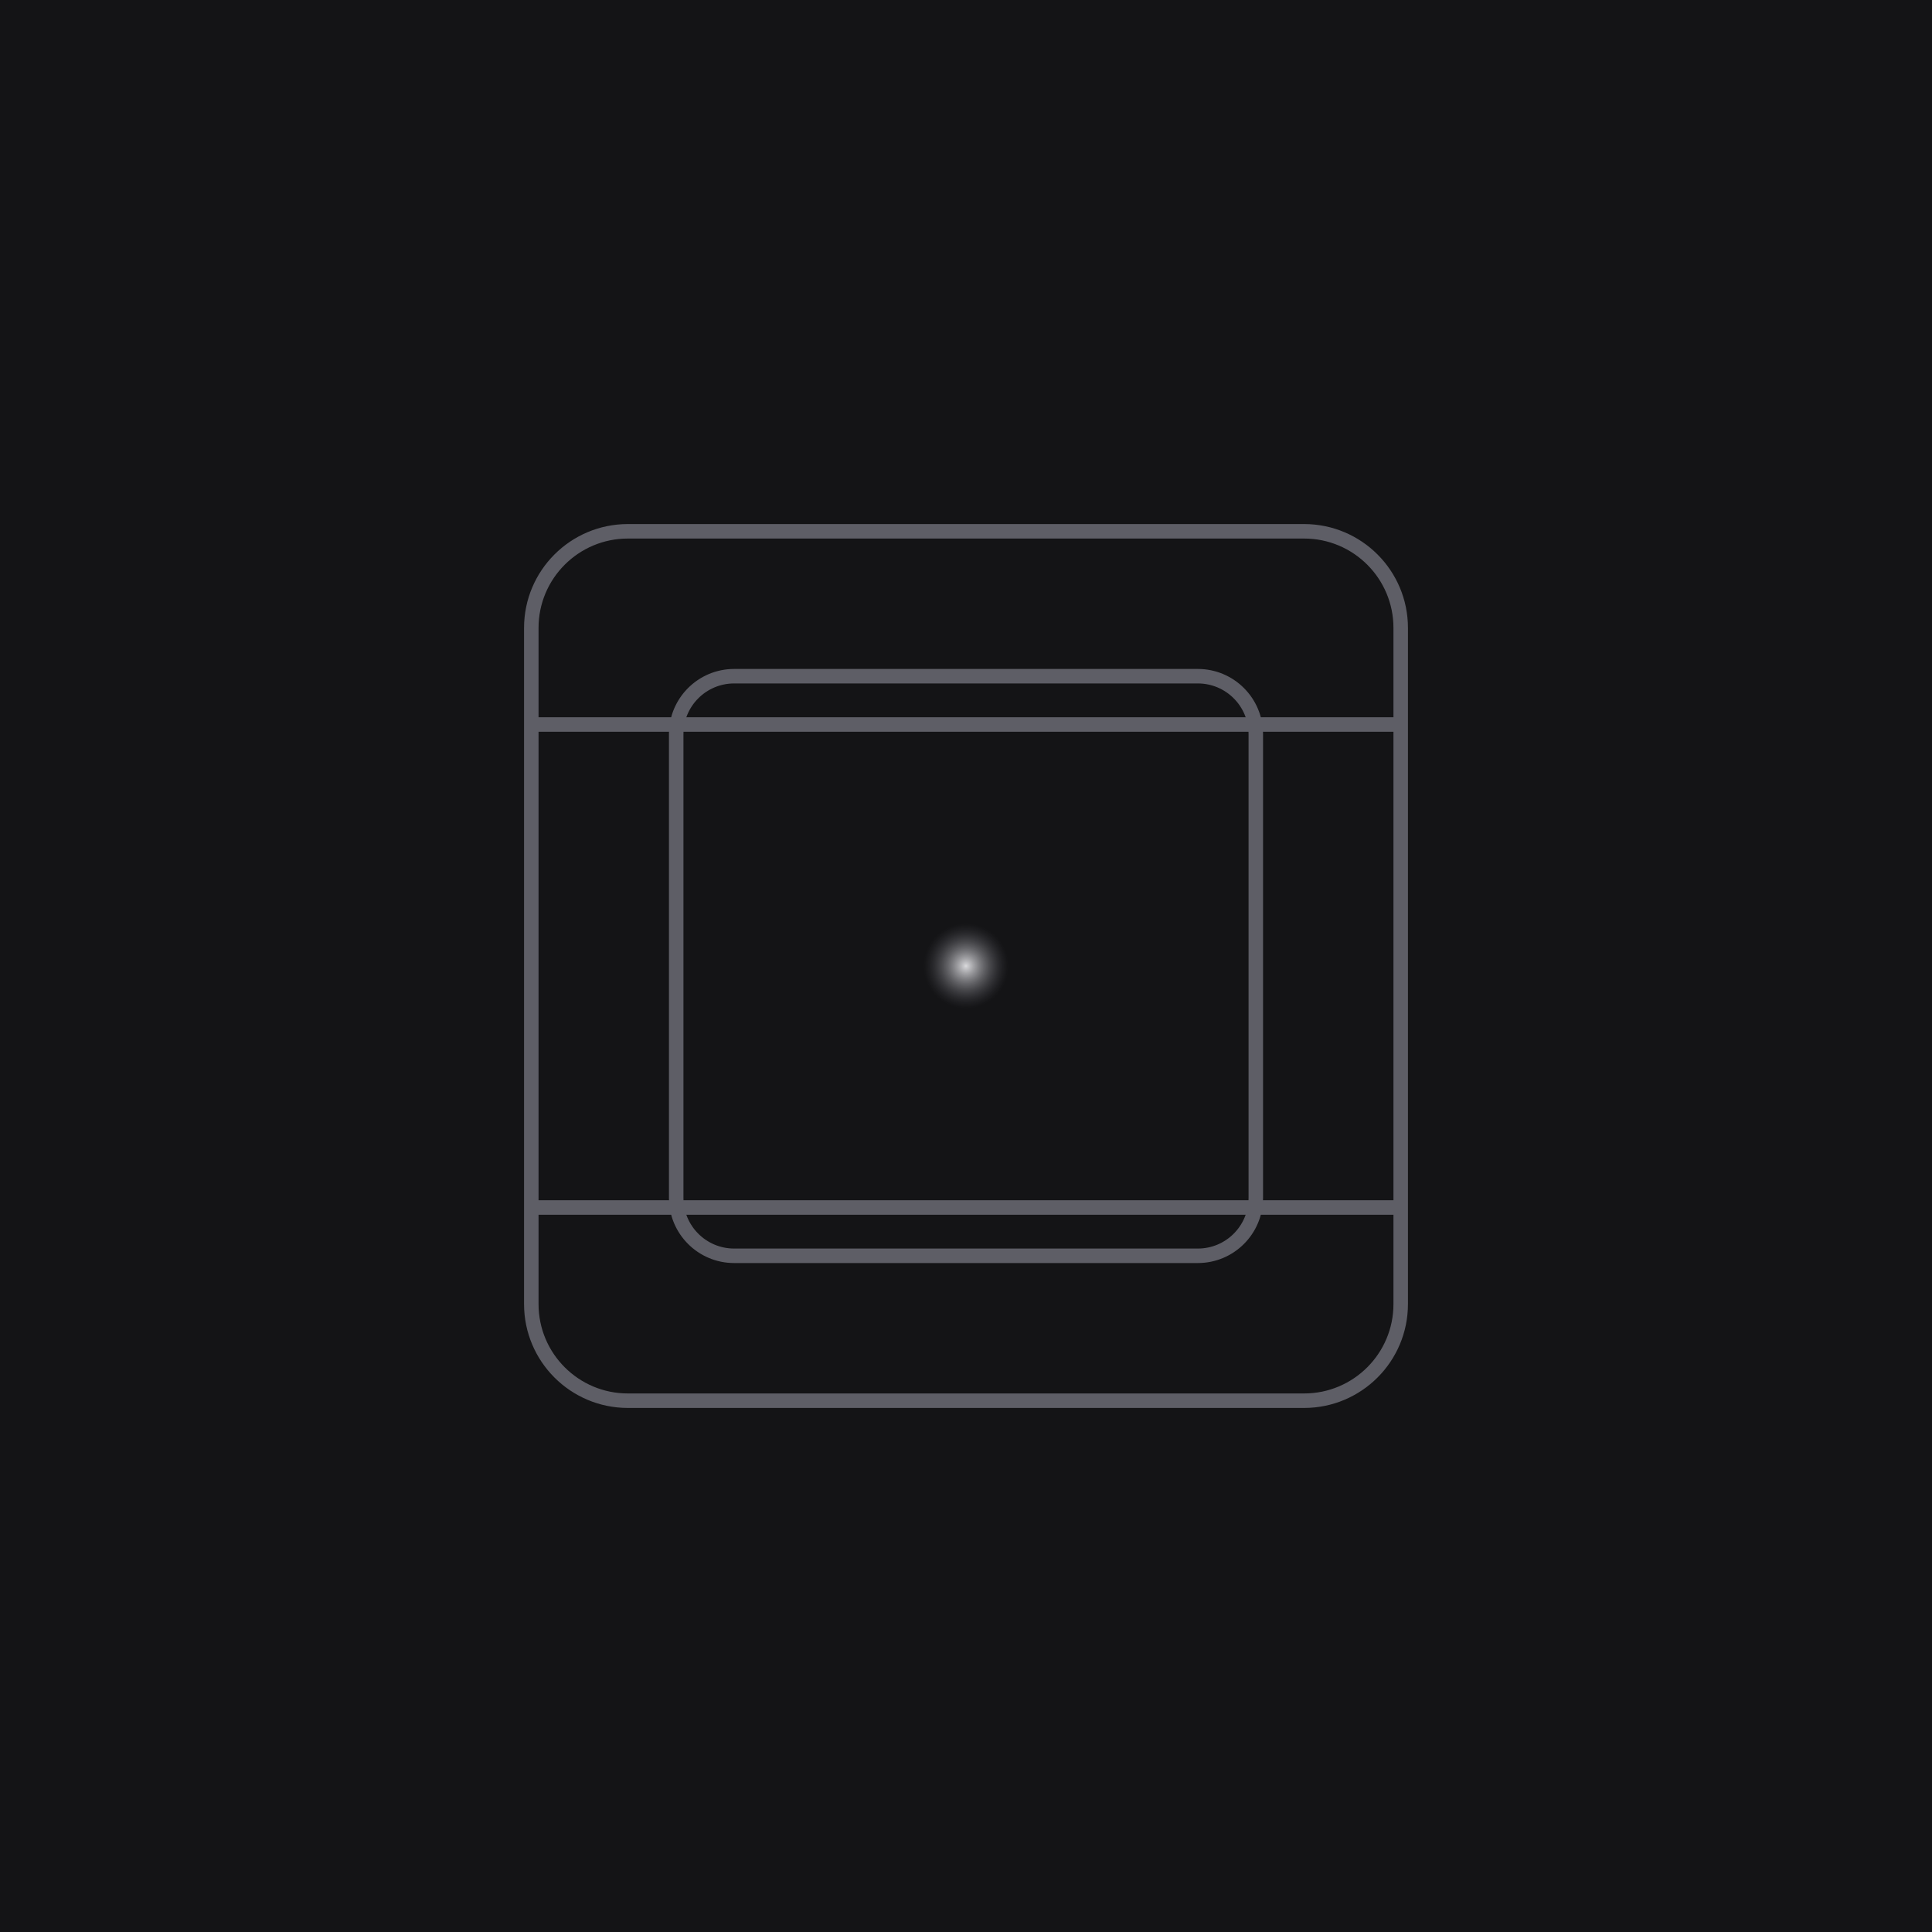
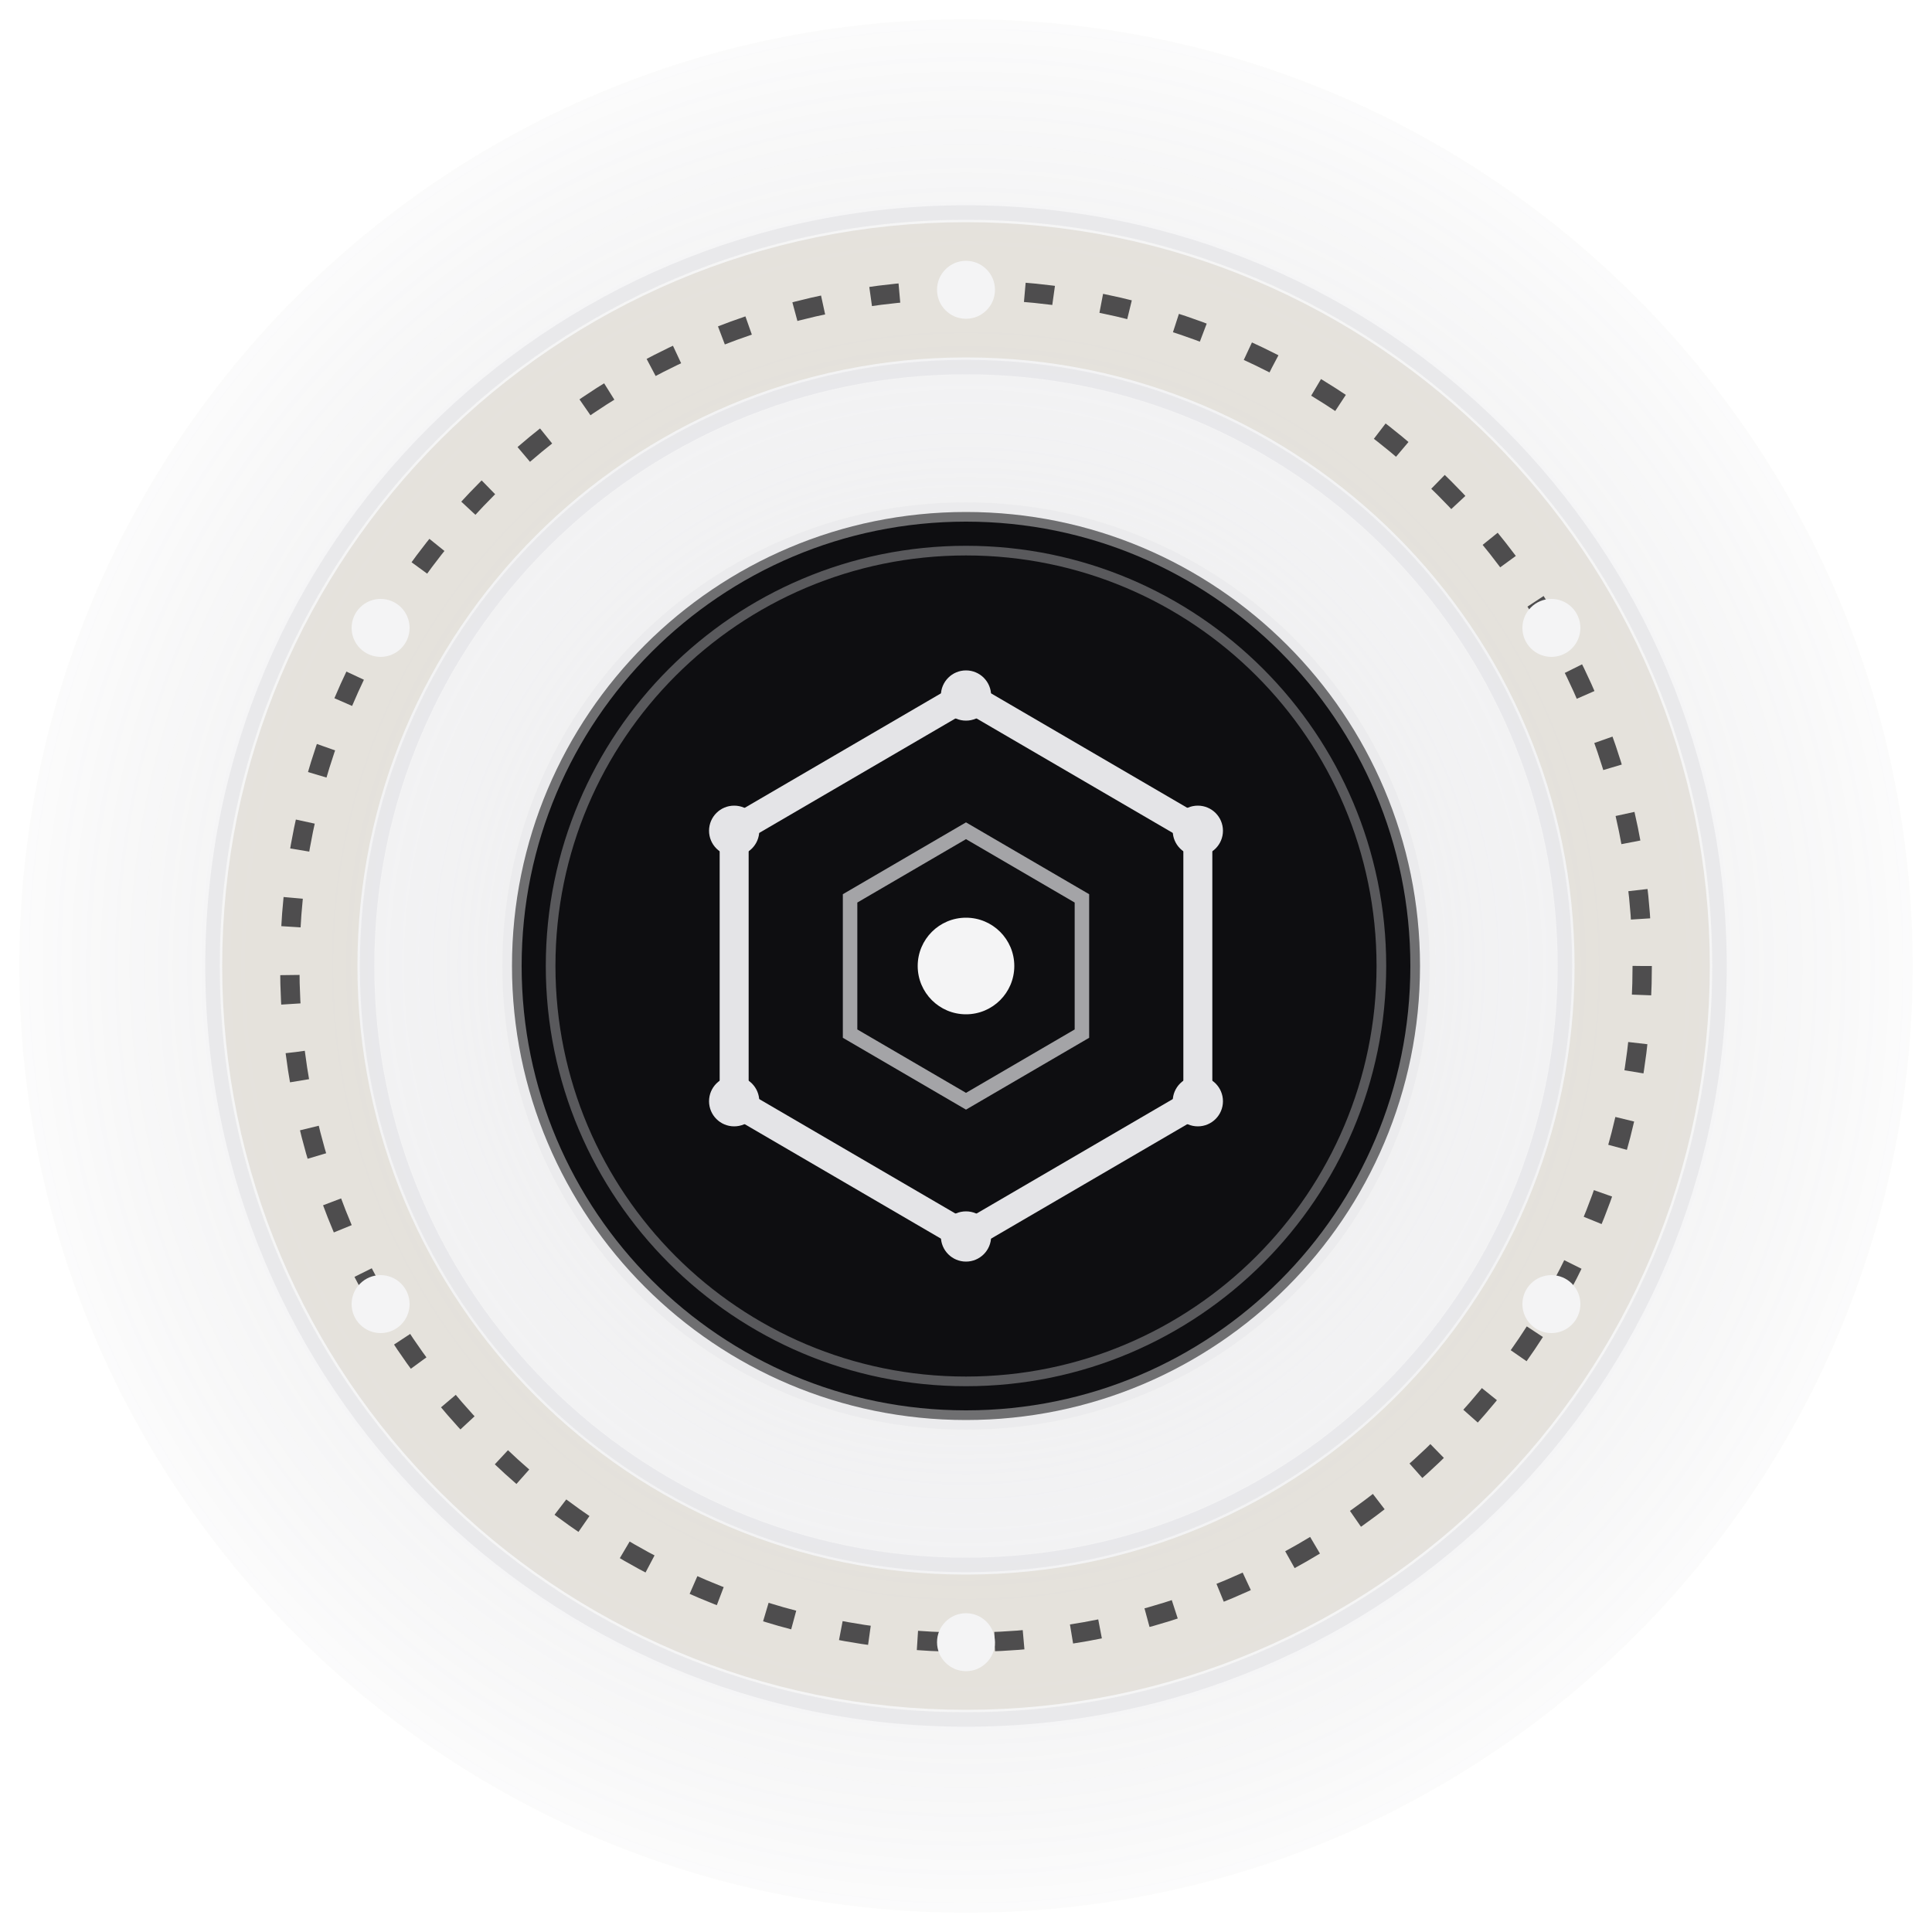
- <svg xmlns="http://www.w3.org/2000/svg" viewBox="0 0 200 200" role="img" aria-label="Colorless motif: bone-and-brass artifact">
+ <svg xmlns="http://www.w3.org/2000/svg" viewBox="0 0 200 200" role="img" aria-label="Colorless motif: a badge of bone and brass — a hexagonal cog inside a disc, wrapped in an inscribed riveted band">
  <defs>
-     <radialGradient id="c-glow" cx="50%" cy="50%" r="22%">
-       <stop offset="0%" stop-color="#E4E4E7" stop-opacity="0.95" />
-       <stop offset="100%" stop-color="#52525B" stop-opacity="0" />
+     <radialGradient id="c-glow" cx="50%" cy="50%" r="55%">
+       <stop offset="0" stop-color="#e4e4e7" stop-opacity="0.35" />
+       <stop offset="0.5" stop-color="#a1a1aa" stop-opacity="0.14" />
+       <stop offset="1" stop-color="#52525b" stop-opacity="0" />
    </radialGradient>
  </defs>
-   <rect width="200" height="200" fill="#141416" />
-   <g stroke="#71717A" stroke-width="1.5" fill="none" opacity="0.8">
-     <rect x="55" y="55" width="90" height="90" rx="10" />
-     <rect x="70" y="70" width="60" height="60" rx="6" />
-     <line x1="55" y1="75" x2="145" y2="75" />
-     <line x1="55" y1="125" x2="145" y2="125" />
+   <circle cx="100" cy="100" r="98" fill="url(#c-glow)" />
+   <circle cx="100" cy="100" r="70" fill="none" stroke="#d8d4c8" stroke-width="14" opacity="0.55" />
+   <circle cx="100" cy="100" r="70" fill="none" stroke="#0e0e11" stroke-width="2" opacity="0.7" stroke-dasharray="3 5" />
+   <circle cx="100" cy="100" r="78" fill="none" stroke="#e4e4e7" stroke-width="1.5" opacity="0.7" />
+   <circle cx="100" cy="100" r="62" fill="none" stroke="#e4e4e7" stroke-width="1.5" opacity="0.7" />
+   <g fill="#f4f4f5">
+     <circle cx="100" cy="30" r="3" />
+     <circle cx="160.6" cy="65" r="3" />
+     <circle cx="160.6" cy="135" r="3" />
+     <circle cx="100" cy="170" r="3" />
+     <circle cx="39.4" cy="135" r="3" />
+     <circle cx="39.4" cy="65" r="3" />
  </g>
-   <circle cx="100" cy="100" r="10" fill="url(#c-glow)" />
+   <circle cx="100" cy="100" r="47" fill="#0e0e11" stroke="#e4e4e7" stroke-opacity="0.45" stroke-width="2" />
+   <circle cx="100" cy="100" r="43" fill="none" stroke="#e4e4e7" stroke-width="1" opacity="0.35" />
+   <polygon points="100,72 124,86 124,114 100,128 76,114 76,86" fill="none" stroke="#e4e4e7" stroke-width="3" />
+   <polygon points="100,86 112,93 112,107 100,114 88,107 88,93" fill="none" stroke="#e4e4e7" stroke-width="1.5" opacity="0.7" />
+   <g fill="#e4e4e7">
+     <circle cx="100" cy="72" r="2.6" />
+     <circle cx="124" cy="86" r="2.6" />
+     <circle cx="124" cy="114" r="2.6" />
+     <circle cx="100" cy="128" r="2.6" />
+     <circle cx="76" cy="114" r="2.6" />
+     <circle cx="76" cy="86" r="2.6" />
+   </g>
+   <circle cx="100" cy="100" r="5" fill="#f4f4f5" />
</svg>
